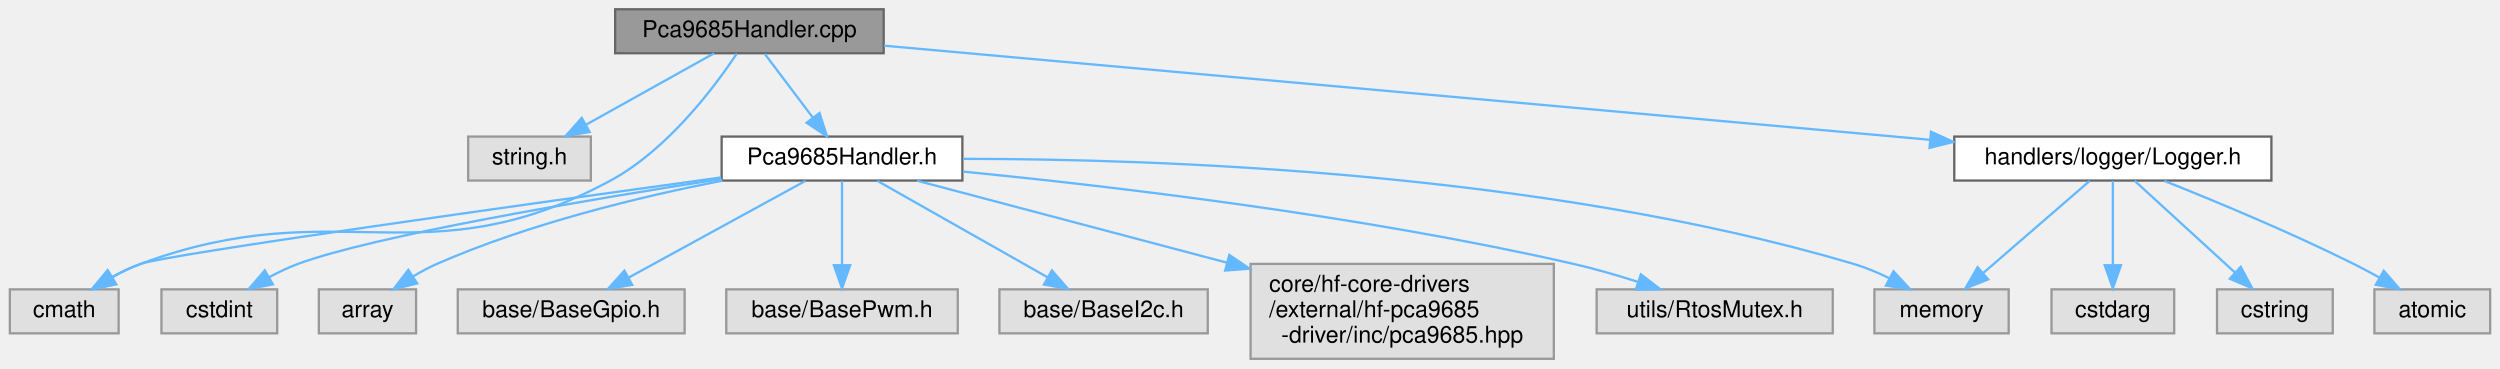
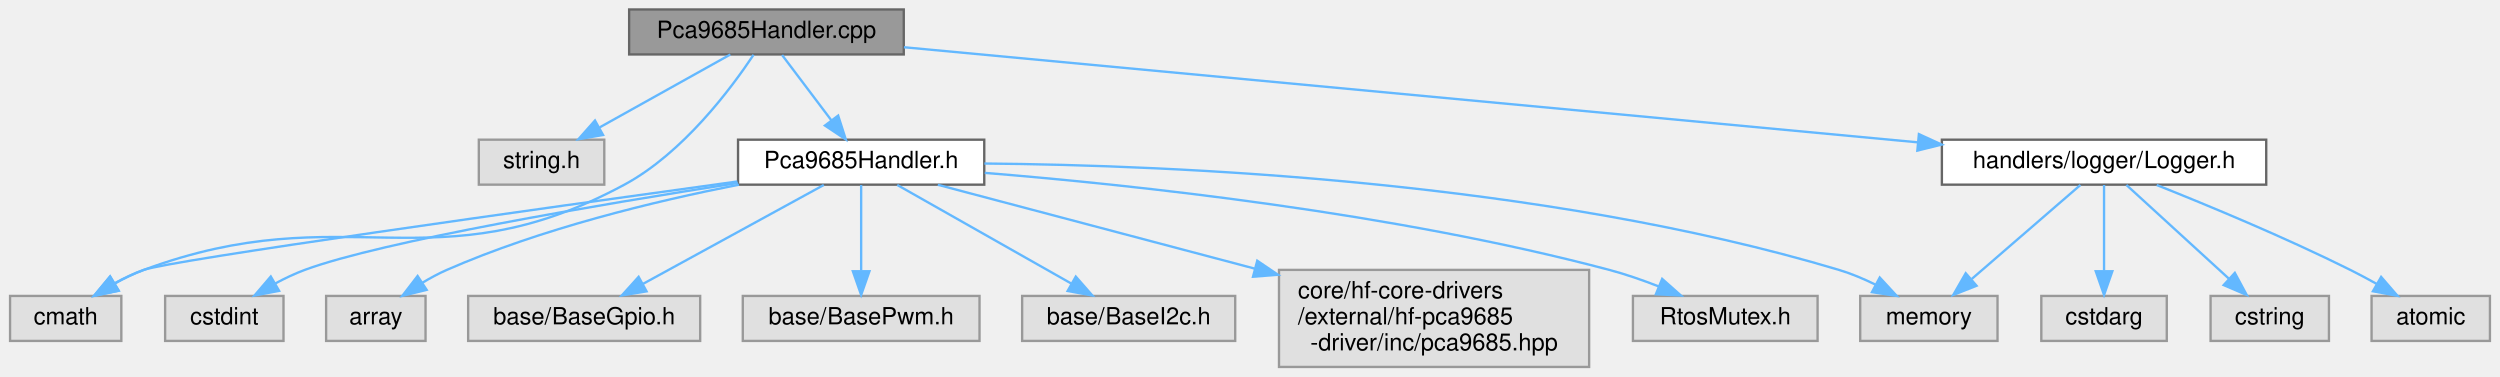
- <svg xmlns="http://www.w3.org/2000/svg" xmlns:xlink="http://www.w3.org/1999/xlink" width="1080pt" height="159pt" viewBox="0.00 0.00 1079.50 159.00">
+ <svg xmlns="http://www.w3.org/2000/svg" xmlns:xlink="http://www.w3.org/1999/xlink" width="1056pt" height="159pt" viewBox="0.00 0.00 1055.50 159.00">
  <g id="graph0" class="graph" transform="scale(1 1) rotate(0) translate(4 155)">
    <g id="Node000001" class="node">
      <g id="a_Node000001">
        <a xlink:title="Implementation of the PCA9685 PWM controller handler.">
          <polygon fill="#999999" stroke="#666666" points="377.5,-151 261.5,-151 261.5,-132 377.5,-132 377.5,-151" />
          <text text-anchor="middle" x="319.5" y="-139" font-family="Helvetica,sans-Serif" font-size="10.00">Pca9685Handler.cpp</text>
        </a>
      </g>
    </g>
    <g id="Node000002" class="node">
      <g id="a_Node000002">
        <a xlink:title=" ">
          <polygon fill="#e0e0e0" stroke="#999999" points="251,-96 198,-96 198,-77 251,-77 251,-96" />
          <text text-anchor="middle" x="224.5" y="-84" font-family="Helvetica,sans-Serif" font-size="10.00">string.h</text>
        </a>
      </g>
    </g>
    <g id="edge1_Node000001_Node000002" class="edge">
      <g id="a_edge1_Node000001_Node000002">
        <a xlink:title=" ">
          <path fill="none" stroke="#63b8ff" d="M304.24,-131.98C289.37,-123.69 266.52,-110.94 249.08,-101.22" />
          <polygon fill="#63b8ff" stroke="#63b8ff" points="250.48,-97.99 240.04,-96.17 247.07,-104.1 250.48,-97.99" />
        </a>
      </g>
    </g>
    <g id="Node000003" class="node">
      <g id="a_Node000003">
        <a xlink:title=" ">
          <polygon fill="#e0e0e0" stroke="#999999" points="47,-30 0,-30 0,-11 47,-11 47,-30" />
          <text text-anchor="middle" x="23.5" y="-18" font-family="Helvetica,sans-Serif" font-size="10.00">cmath</text>
        </a>
      </g>
    </g>
    <g id="edge2_Node000001_Node000003" class="edge">
      <g id="a_edge2_Node000001_Node000003">
        <a xlink:title=" ">
          <path fill="none" stroke="#63b8ff" d="M314.06,-131.86C304.75,-117.84 284.33,-90.39 259.5,-77 178.85,-33.5 142.43,-72.82 56.5,-41 52.36,-39.47 48.15,-37.42 44.18,-35.22" />
          <polygon fill="#63b8ff" stroke="#63b8ff" points="45.88,-32.17 35.51,-30.01 42.28,-38.16 45.88,-32.17" />
        </a>
      </g>
    </g>
    <g id="Node000004" class="node">
      <g id="a_Node000004">
        <a xlink:href="Pca9685Handler_8h.html" target="_top" xlink:title="Unified handler for the PCA9685 16-channel 12-bit PWM controller.">
          <polygon fill="white" stroke="#666666" points="411.5,-96 307.5,-96 307.5,-77 411.5,-77 411.5,-96" />
          <text text-anchor="middle" x="359.5" y="-84" font-family="Helvetica,sans-Serif" font-size="10.00">Pca9685Handler.h</text>
        </a>
      </g>
    </g>
    <g id="edge3_Node000001_Node000004" class="edge">
      <g id="a_edge3_Node000001_Node000004">
        <a xlink:title=" ">
          <path fill="none" stroke="#63b8ff" d="M326.11,-131.75C331.76,-124.26 340.04,-113.28 346.95,-104.13" />
          <polygon fill="#63b8ff" stroke="#63b8ff" points="349.79,-106.18 353.02,-96.09 344.2,-101.96 349.79,-106.18" />
        </a>
      </g>
    </g>
    <g id="Node000013" class="node">
      <g id="a_Node000013">
        <a xlink:href="Logger_8h.html" target="_top" xlink:title="Advanced logging system with formatting capabilities.">
-           <polygon fill="white" stroke="#666666" points="977,-96 840,-96 840,-77 977,-77 977,-96" />
-           <text text-anchor="middle" x="908.5" y="-84" font-family="Helvetica,sans-Serif" font-size="10.00">handlers/logger/Logger.h</text>
+           <polygon fill="white" stroke="#666666" points="953,-96 816,-96 816,-77 953,-77 953,-96" />
+           <text text-anchor="middle" x="884.5" y="-84" font-family="Helvetica,sans-Serif" font-size="10.00">handlers/logger/Logger.h</text>
        </a>
      </g>
    </g>
    <g id="edge13_Node000001_Node000013" class="edge">
      <g id="a_edge13_Node000001_Node000013">
        <a xlink:title=" ">
-           <path fill="none" stroke="#63b8ff" d="M377.59,-135.27C483.76,-125.72 709.26,-105.43 829.36,-94.62" />
-           <polygon fill="#63b8ff" stroke="#63b8ff" points="829.94,-98.08 839.59,-93.7 829.31,-91.11 829.94,-98.08" />
+           <path fill="none" stroke="#63b8ff" d="M377.57,-135.05C479.53,-125.49 690.8,-105.67 805.78,-94.88" />
+           <polygon fill="#63b8ff" stroke="#63b8ff" points="806.29,-98.35 815.92,-93.93 805.64,-91.38 806.29,-98.35" />
        </a>
      </g>
    </g>
    <g id="edge7_Node000004_Node000003" class="edge">
      <g id="a_edge7_Node000004_Node000003">
        <a xlink:title=" ">
          <path fill="none" stroke="#63b8ff" d="M307.21,-78.35C223.66,-66.86 68.19,-45.13 56.5,-41 52.34,-39.53 48.11,-37.51 44.14,-35.32" />
          <polygon fill="#63b8ff" stroke="#63b8ff" points="45.85,-32.27 35.48,-30.11 42.24,-38.26 45.85,-32.27" />
        </a>
      </g>
    </g>
    <g id="Node000005" class="node">
      <g id="a_Node000005">
        <a xlink:title=" ">
          <polygon fill="#e0e0e0" stroke="#999999" points="115.5,-30 65.5,-30 65.5,-11 115.5,-11 115.5,-30" />
          <text text-anchor="middle" x="90.5" y="-18" font-family="Helvetica,sans-Serif" font-size="10.00">cstdint</text>
        </a>
      </g>
    </g>
    <g id="edge4_Node000004_Node000005" class="edge">
      <g id="a_edge4_Node000004_Node000005">
        <a xlink:title=" ">
          <path fill="none" stroke="#63b8ff" d="M307.41,-77.71C248.74,-68.57 157.32,-53.13 124.5,-41 120.34,-39.46 116.08,-37.44 112.06,-35.28" />
          <polygon fill="#63b8ff" stroke="#63b8ff" points="113.65,-32.15 103.24,-30.16 110.13,-38.21 113.65,-32.15" />
        </a>
      </g>
    </g>
    <g id="Node000006" class="node">
      <g id="a_Node000006">
        <a xlink:title=" ">
-           <polygon fill="#e0e0e0" stroke="#999999" points="863.5,-30 805.5,-30 805.5,-11 863.5,-11 863.5,-30" />
-           <text text-anchor="middle" x="834.5" y="-18" font-family="Helvetica,sans-Serif" font-size="10.00">memory</text>
+           <polygon fill="#e0e0e0" stroke="#999999" points="839.5,-30 781.5,-30 781.5,-11 839.5,-11 839.5,-30" />
+           <text text-anchor="middle" x="810.5" y="-18" font-family="Helvetica,sans-Serif" font-size="10.00">memory</text>
        </a>
      </g>
    </g>
    <g id="edge5_Node000004_Node000006" class="edge">
      <g id="a_edge5_Node000004_Node000006">
        <a xlink:title=" ">
-           <path fill="none" stroke="#63b8ff" d="M411.83,-86.37C495.06,-86.39 661.95,-80.83 796.5,-41 801.7,-39.46 807.03,-37.21 811.99,-34.78" />
-           <polygon fill="#63b8ff" stroke="#63b8ff" points="813.75,-37.81 820.95,-30.02 810.47,-31.62 813.75,-37.81" />
+           <path fill="none" stroke="#63b8ff" d="M411.56,-85.93C491.06,-85.24 646.76,-78.62 772.5,-41 777.69,-39.45 783.02,-37.19 787.98,-34.76" />
+           <polygon fill="#63b8ff" stroke="#63b8ff" points="789.75,-37.78 796.94,-30 786.46,-31.6 789.75,-37.78" />
        </a>
      </g>
    </g>
    <g id="Node000007" class="node">
      <g id="a_Node000007">
        <a xlink:title=" ">
          <polygon fill="#e0e0e0" stroke="#999999" points="175.5,-30 133.5,-30 133.5,-11 175.5,-11 175.5,-30" />
          <text text-anchor="middle" x="154.5" y="-18" font-family="Helvetica,sans-Serif" font-size="10.00">array</text>
        </a>
      </g>
    </g>
    <g id="edge6_Node000004_Node000007" class="edge">
      <g id="a_edge6_Node000004_Node000007">
        <a xlink:title=" ">
          <path fill="none" stroke="#63b8ff" d="M307.88,-76.99C272.23,-70.01 224.27,-58.41 184.5,-41 180.99,-39.46 177.44,-37.54 174.06,-35.5" />
          <polygon fill="#63b8ff" stroke="#63b8ff" points="175.97,-32.57 165.68,-30.02 172.14,-38.42 175.97,-32.57" />
        </a>
      </g>
    </g>
    <g id="Node000008" class="node">
      <g id="a_Node000008">
        <a xlink:title=" ">
          <polygon fill="#e0e0e0" stroke="#999999" points="291.5,-30 193.5,-30 193.5,-11 291.5,-11 291.5,-30" />
          <text text-anchor="middle" x="242.5" y="-18" font-family="Helvetica,sans-Serif" font-size="10.00">base/BaseGpio.h</text>
        </a>
      </g>
    </g>
    <g id="edge8_Node000004_Node000008" class="edge">
      <g id="a_edge8_Node000004_Node000008">
        <a xlink:title=" ">
          <path fill="none" stroke="#63b8ff" d="M343.72,-76.87C324.09,-66.13 290.36,-47.68 267.27,-35.05" />
          <polygon fill="#63b8ff" stroke="#63b8ff" points="268.86,-31.93 258.4,-30.2 265.5,-38.07 268.86,-31.93" />
        </a>
      </g>
    </g>
    <g id="Node000009" class="node">
      <g id="a_Node000009">
        <a xlink:title=" ">
          <polygon fill="#e0e0e0" stroke="#999999" points="409.5,-30 309.5,-30 309.5,-11 409.5,-11 409.5,-30" />
          <text text-anchor="middle" x="359.5" y="-18" font-family="Helvetica,sans-Serif" font-size="10.00">base/BasePwm.h</text>
        </a>
      </g>
    </g>
    <g id="edge9_Node000004_Node000009" class="edge">
      <g id="a_edge9_Node000004_Node000009">
        <a xlink:title=" ">
          <path fill="none" stroke="#63b8ff" d="M359.5,-76.87C359.5,-67.66 359.5,-52.79 359.5,-40.77" />
          <polygon fill="#63b8ff" stroke="#63b8ff" points="363,-40.41 359.5,-30.41 356,-40.41 363,-40.41" />
        </a>
      </g>
    </g>
    <g id="Node000010" class="node">
      <g id="a_Node000010">
        <a xlink:title=" ">
          <polygon fill="#e0e0e0" stroke="#999999" points="517.5,-30 427.5,-30 427.5,-11 517.5,-11 517.5,-30" />
          <text text-anchor="middle" x="472.5" y="-18" font-family="Helvetica,sans-Serif" font-size="10.00">base/BaseI2c.h</text>
        </a>
      </g>
    </g>
    <g id="edge10_Node000004_Node000010" class="edge">
      <g id="a_edge10_Node000004_Node000010">
        <a xlink:title=" ">
          <path fill="none" stroke="#63b8ff" d="M374.74,-76.87C393.61,-66.18 425.98,-47.85 448.27,-35.22" />
          <polygon fill="#63b8ff" stroke="#63b8ff" points="450.16,-38.17 457.14,-30.2 446.71,-32.08 450.16,-38.17" />
        </a>
      </g>
    </g>
    <g id="Node000011" class="node">
      <g id="a_Node000011">
        <a xlink:title=" ">
          <polygon fill="#e0e0e0" stroke="#999999" points="667,-41 536,-41 536,0 667,0 667,-41" />
          <text text-anchor="start" x="544" y="-29" font-family="Helvetica,sans-Serif" font-size="10.00">core/hf-core-drivers</text>
          <text text-anchor="start" x="544" y="-18" font-family="Helvetica,sans-Serif" font-size="10.00">/external/hf-pca9685</text>
          <text text-anchor="middle" x="601.5" y="-7" font-family="Helvetica,sans-Serif" font-size="10.00">-driver/inc/pca9685.hpp</text>
        </a>
      </g>
    </g>
    <g id="edge11_Node000004_Node000011" class="edge">
      <g id="a_edge11_Node000004_Node000011">
        <a xlink:title=" ">
          <path fill="none" stroke="#63b8ff" d="M391.89,-76.94C425.96,-67.92 480.8,-53.42 525.84,-41.51" />
          <polygon fill="#63b8ff" stroke="#63b8ff" points="526.81,-44.87 535.58,-38.93 525.02,-38.11 526.81,-44.87" />
        </a>
      </g>
    </g>
    <g id="Node000012" class="node">
      <g id="a_Node000012">
        <a xlink:title=" ">
-           <polygon fill="#e0e0e0" stroke="#999999" points="787.5,-30 685.5,-30 685.5,-11 787.5,-11 787.5,-30" />
-           <text text-anchor="middle" x="736.5" y="-18" font-family="Helvetica,sans-Serif" font-size="10.00">utils/RtosMutex.h</text>
+           <polygon fill="#e0e0e0" stroke="#999999" points="763.5,-30 685.5,-30 685.5,-11 763.5,-11 763.5,-30" />
+           <text text-anchor="middle" x="724.5" y="-18" font-family="Helvetica,sans-Serif" font-size="10.00">RtosMutex.h</text>
        </a>
      </g>
    </g>
    <g id="edge12_Node000004_Node000012" class="edge">
      <g id="a_edge12_Node000004_Node000012">
        <a xlink:title=" ">
-           <path fill="none" stroke="#63b8ff" d="M411.72,-80.88C474.78,-74.68 583.82,-61.95 675.5,-41 684.64,-38.91 694.37,-36.09 703.31,-33.23" />
-           <polygon fill="#63b8ff" stroke="#63b8ff" points="704.6,-36.49 713,-30.04 702.41,-29.85 704.6,-36.49" />
+           <path fill="none" stroke="#63b8ff" d="M411.7,-81.98C474.99,-76.85 584.47,-65.15 675.5,-41 682.4,-39.17 689.64,-36.65 696.37,-34.02" />
+           <polygon fill="#63b8ff" stroke="#63b8ff" points="697.85,-37.2 705.78,-30.17 695.19,-30.72 697.85,-37.2" />
        </a>
      </g>
    </g>
    <g id="edge16_Node000013_Node000006" class="edge">
      <g id="a_edge16_Node000013_Node000006">
        <a xlink:title=" ">
-           <path fill="none" stroke="#63b8ff" d="M898.52,-76.87C886.78,-66.71 867.06,-49.66 852.6,-37.15" />
-           <polygon fill="#63b8ff" stroke="#63b8ff" points="854.65,-34.3 844.8,-30.41 850.07,-39.59 854.65,-34.3" />
+           <path fill="none" stroke="#63b8ff" d="M874.52,-76.87C862.78,-66.71 843.06,-49.66 828.6,-37.15" />
+           <polygon fill="#63b8ff" stroke="#63b8ff" points="830.65,-34.3 820.8,-30.41 826.07,-39.59 830.65,-34.3" />
        </a>
      </g>
    </g>
    <g id="Node000014" class="node">
      <g id="a_Node000014">
        <a xlink:title=" ">
-           <polygon fill="#e0e0e0" stroke="#999999" points="935,-30 882,-30 882,-11 935,-11 935,-30" />
-           <text text-anchor="middle" x="908.5" y="-18" font-family="Helvetica,sans-Serif" font-size="10.00">cstdarg</text>
+           <polygon fill="#e0e0e0" stroke="#999999" points="911,-30 858,-30 858,-11 911,-11 911,-30" />
+           <text text-anchor="middle" x="884.5" y="-18" font-family="Helvetica,sans-Serif" font-size="10.00">cstdarg</text>
        </a>
      </g>
    </g>
    <g id="edge14_Node000013_Node000014" class="edge">
      <g id="a_edge14_Node000013_Node000014">
        <a xlink:title=" ">
-           <path fill="none" stroke="#63b8ff" d="M908.5,-76.87C908.5,-67.66 908.5,-52.79 908.5,-40.77" />
-           <polygon fill="#63b8ff" stroke="#63b8ff" points="912,-40.41 908.5,-30.41 905,-40.41 912,-40.41" />
+           <path fill="none" stroke="#63b8ff" d="M884.5,-76.87C884.5,-67.66 884.5,-52.79 884.5,-40.77" />
+           <polygon fill="#63b8ff" stroke="#63b8ff" points="888,-40.41 884.5,-30.41 881,-40.41 888,-40.41" />
        </a>
      </g>
    </g>
    <g id="Node000015" class="node">
      <g id="a_Node000015">
        <a xlink:title=" ">
-           <polygon fill="#e0e0e0" stroke="#999999" points="1003.5,-30 953.5,-30 953.5,-11 1003.5,-11 1003.5,-30" />
-           <text text-anchor="middle" x="978.5" y="-18" font-family="Helvetica,sans-Serif" font-size="10.00">cstring</text>
+           <polygon fill="#e0e0e0" stroke="#999999" points="979.5,-30 929.5,-30 929.5,-11 979.5,-11 979.5,-30" />
+           <text text-anchor="middle" x="954.5" y="-18" font-family="Helvetica,sans-Serif" font-size="10.00">cstring</text>
        </a>
      </g>
    </g>
    <g id="edge15_Node000013_Node000015" class="edge">
      <g id="a_edge15_Node000013_Node000015">
        <a xlink:title=" ">
-           <path fill="none" stroke="#63b8ff" d="M917.94,-76.87C929.05,-66.71 947.7,-49.66 961.38,-37.15" />
-           <polygon fill="#63b8ff" stroke="#63b8ff" points="963.74,-39.74 968.76,-30.41 959.02,-34.57 963.74,-39.74" />
+           <path fill="none" stroke="#63b8ff" d="M893.94,-76.87C905.05,-66.71 923.7,-49.66 937.38,-37.15" />
+           <polygon fill="#63b8ff" stroke="#63b8ff" points="939.74,-39.74 944.76,-30.41 935.02,-34.57 939.74,-39.74" />
        </a>
      </g>
    </g>
    <g id="Node000016" class="node">
      <g id="a_Node000016">
        <a xlink:title=" ">
-           <polygon fill="#e0e0e0" stroke="#999999" points="1071.5,-30 1021.5,-30 1021.5,-11 1071.5,-11 1071.5,-30" />
-           <text text-anchor="middle" x="1046.5" y="-18" font-family="Helvetica,sans-Serif" font-size="10.00">atomic</text>
+           <polygon fill="#e0e0e0" stroke="#999999" points="1047.5,-30 997.5,-30 997.5,-11 1047.5,-11 1047.5,-30" />
+           <text text-anchor="middle" x="1022.5" y="-18" font-family="Helvetica,sans-Serif" font-size="10.00">atomic</text>
        </a>
      </g>
    </g>
    <g id="edge17_Node000013_Node000016" class="edge">
      <g id="a_edge17_Node000013_Node000016">
        <a xlink:title=" ">
-           <path fill="none" stroke="#63b8ff" d="M930.75,-76.85C952.04,-68.38 984.91,-54.76 1012.5,-41 1016.16,-39.17 1019.98,-37.13 1023.68,-35.07" />
-           <polygon fill="#63b8ff" stroke="#63b8ff" points="1025.54,-38.04 1032.47,-30.03 1022.06,-31.97 1025.54,-38.04" />
+           <path fill="none" stroke="#63b8ff" d="M906.75,-76.85C928.04,-68.38 960.91,-54.76 988.5,-41 992.16,-39.17 995.98,-37.13 999.68,-35.07" />
+           <polygon fill="#63b8ff" stroke="#63b8ff" points="1001.54,-38.04 1008.47,-30.03 998.06,-31.97 1001.54,-38.04" />
        </a>
      </g>
    </g>
  </g>
</svg>
